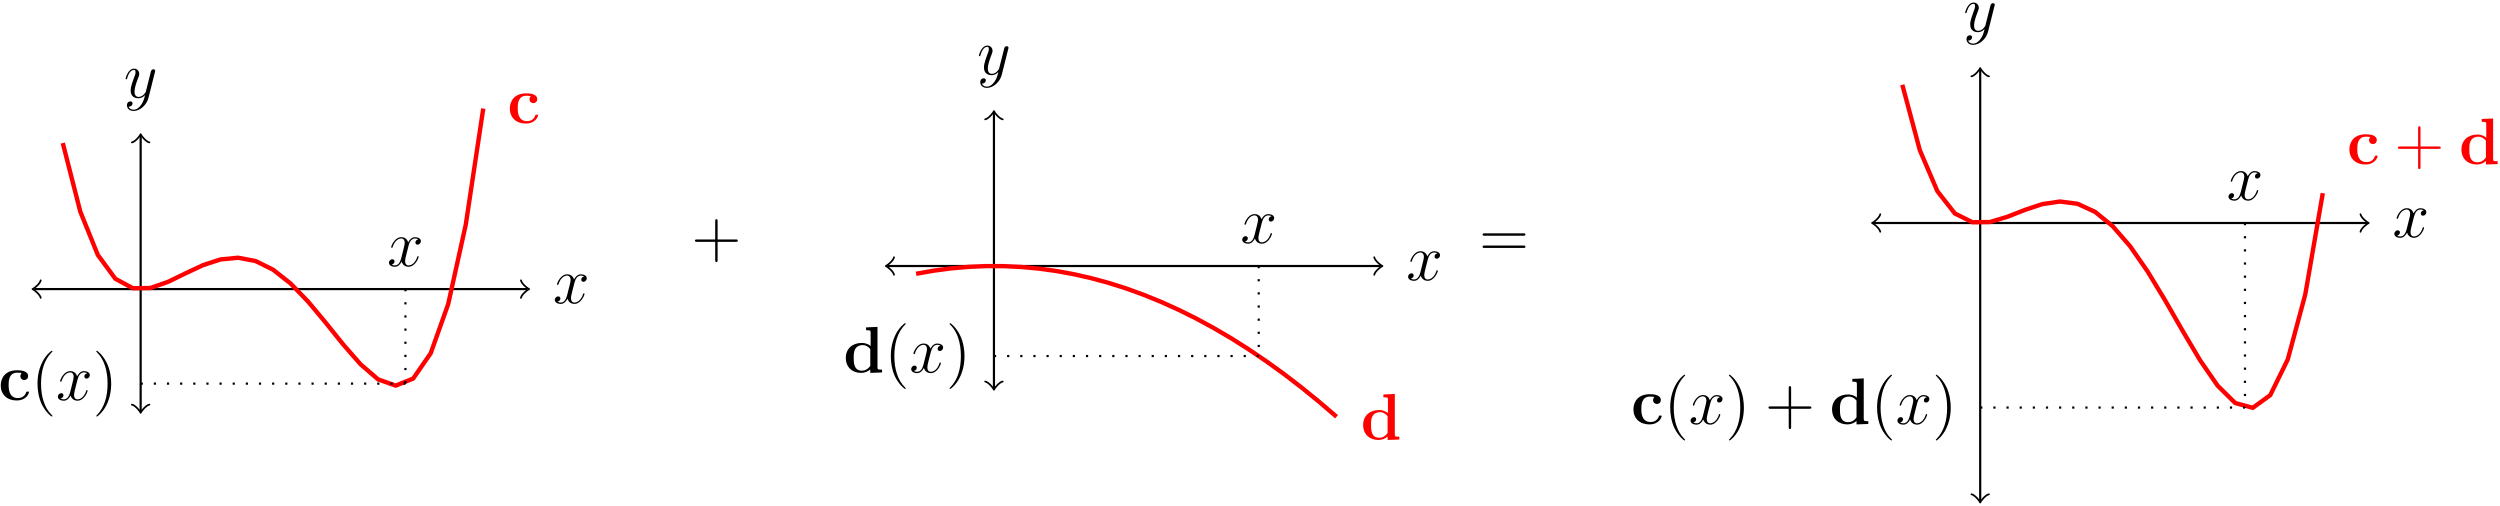
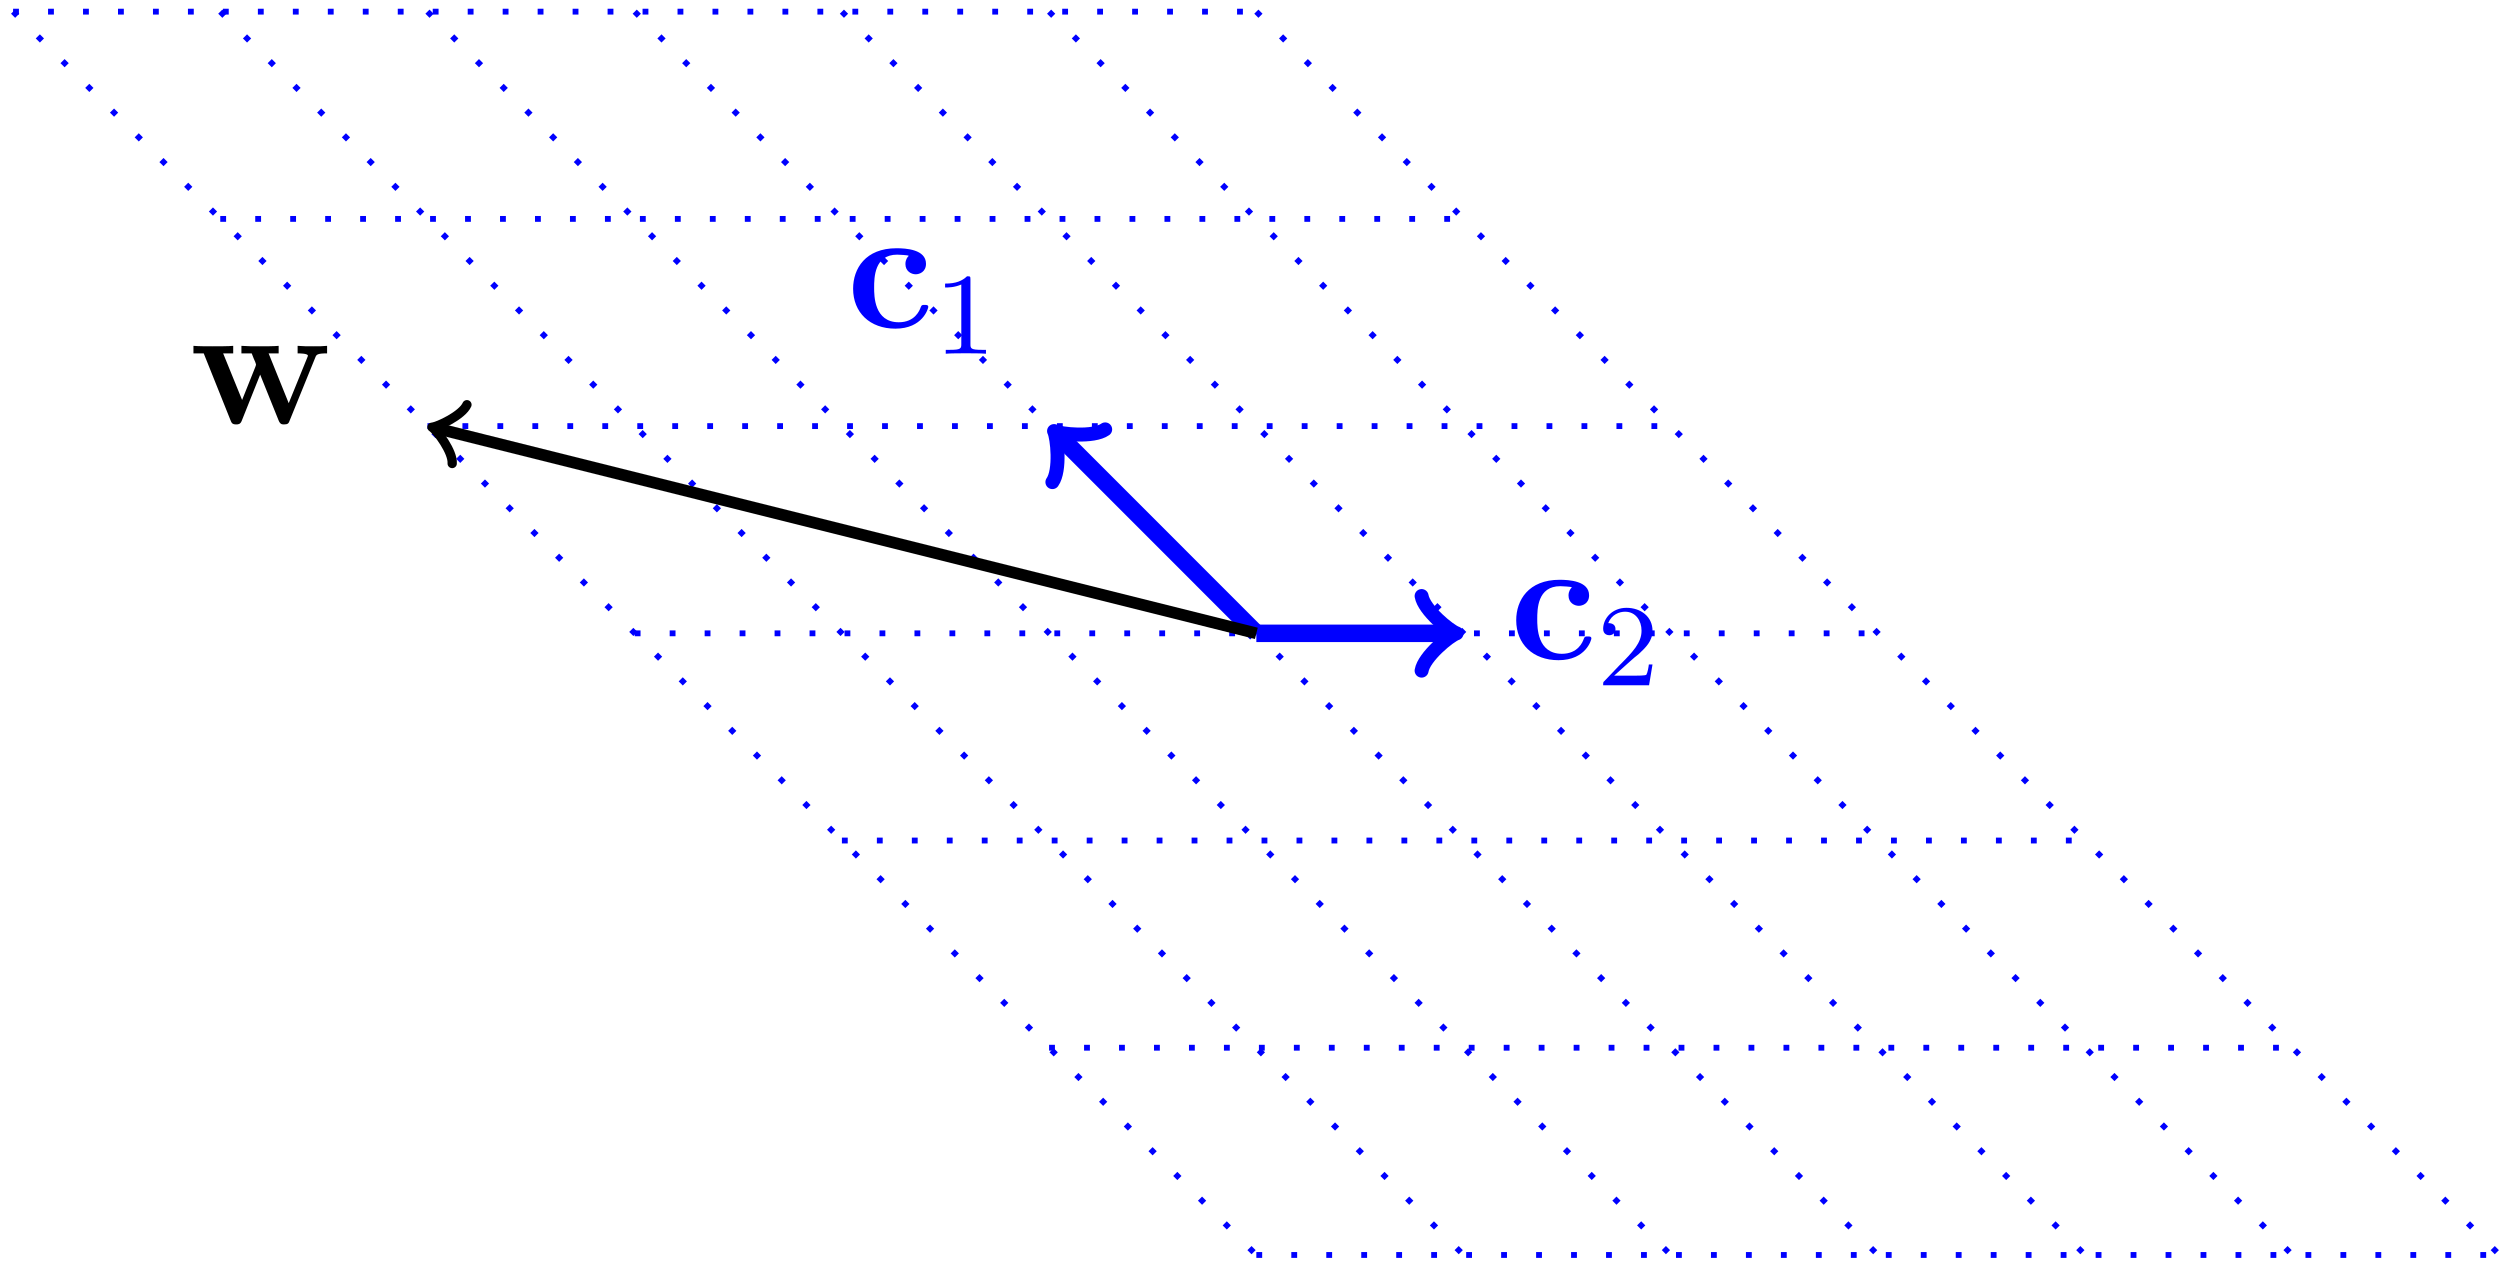
- <svg xmlns="http://www.w3.org/2000/svg" xmlns:xlink="http://www.w3.org/1999/xlink" width="455pt" height="92pt" viewBox="0 0 455 92" version="1.1">
+ <svg xmlns="http://www.w3.org/2000/svg" xmlns:xlink="http://www.w3.org/1999/xlink" width="171pt" height="87pt" viewBox="0 0 171 87" version="1.1">
  <defs>
    <g>
      <symbol overflow="visible" id="glyph0-0">
        <path style="stroke:none;" d="" />
      </symbol>
      <symbol overflow="visible" id="glyph0-1">
-         <path style="stroke:none;" d="M 5.672 -4.875 C 5.281 -4.812 5.141 -4.516 5.141 -4.297 C 5.141 -4 5.359 -3.906 5.531 -3.906 C 5.891 -3.906 6.141 -4.219 6.141 -4.547 C 6.141 -5.047 5.562 -5.266 5.062 -5.266 C 4.344 -5.266 3.938 -4.547 3.828 -4.328 C 3.547 -5.219 2.812 -5.266 2.594 -5.266 C 1.375 -5.266 0.734 -3.703 0.734 -3.438 C 0.734 -3.391 0.781 -3.328 0.859 -3.328 C 0.953 -3.328 0.984 -3.406 1 -3.453 C 1.406 -4.781 2.219 -5.031 2.562 -5.031 C 3.094 -5.031 3.203 -4.531 3.203 -4.25 C 3.203 -3.984 3.125 -3.703 2.984 -3.125 L 2.578 -1.5 C 2.406 -0.781 2.062 -0.125 1.422 -0.125 C 1.359 -0.125 1.062 -0.125 0.812 -0.281 C 1.25 -0.359 1.344 -0.719 1.344 -0.859 C 1.344 -1.094 1.156 -1.25 0.938 -1.25 C 0.641 -1.25 0.328 -0.984 0.328 -0.609 C 0.328 -0.109 0.891 0.125 1.406 0.125 C 1.984 0.125 2.391 -0.328 2.641 -0.828 C 2.828 -0.125 3.438 0.125 3.875 0.125 C 5.094 0.125 5.734 -1.453 5.734 -1.703 C 5.734 -1.766 5.688 -1.812 5.625 -1.812 C 5.516 -1.812 5.5 -1.75 5.469 -1.656 C 5.141 -0.609 4.453 -0.125 3.906 -0.125 C 3.484 -0.125 3.266 -0.438 3.266 -0.922 C 3.266 -1.188 3.312 -1.375 3.5 -2.156 L 3.922 -3.797 C 4.094 -4.5 4.5 -5.031 5.062 -5.031 C 5.078 -5.031 5.422 -5.031 5.672 -4.875 Z M 5.672 -4.875 " />
+         <path style="stroke:none;" d="M 5.594 -1.406 C 5.594 -1.547 5.469 -1.547 5.344 -1.547 C 5.156 -1.547 5.141 -1.531 5.078 -1.391 C 5 -1.156 4.672 -0.359 3.578 -0.359 C 1.891 -0.359 1.891 -2.172 1.891 -2.719 C 1.891 -3.422 1.906 -4.984 3.469 -4.984 C 3.547 -4.984 4.25 -4.953 4.25 -4.906 C 4.25 -4.891 4.25 -4.875 4.219 -4.859 C 4.188 -4.828 4.031 -4.656 4.031 -4.344 C 4.031 -3.844 4.438 -3.641 4.734 -3.641 C 4.984 -3.641 5.438 -3.797 5.438 -4.359 C 5.438 -5.344 4.062 -5.422 3.422 -5.422 C 1.297 -5.422 0.453 -4.031 0.453 -2.656 C 0.453 -1.031 1.594 0.078 3.344 0.078 C 5.219 0.078 5.594 -1.312 5.594 -1.406 Z M 5.594 -1.406 " />
      </symbol>
      <symbol overflow="visible" id="glyph0-2">
-         <path style="stroke:none;" d="M 3.141 1.344 C 2.828 1.797 2.359 2.203 1.766 2.203 C 1.625 2.203 1.047 2.172 0.875 1.625 C 0.906 1.641 0.969 1.641 0.984 1.641 C 1.344 1.641 1.594 1.328 1.594 1.047 C 1.594 0.781 1.359 0.688 1.188 0.688 C 0.984 0.688 0.578 0.828 0.578 1.406 C 0.578 2.016 1.094 2.438 1.766 2.438 C 2.969 2.438 4.172 1.344 4.5 0.016 L 5.672 -4.656 C 5.688 -4.703 5.719 -4.781 5.719 -4.859 C 5.719 -5.031 5.562 -5.156 5.391 -5.156 C 5.281 -5.156 5.031 -5.109 4.938 -4.75 L 4.047 -1.234 C 4 -1.016 4 -0.984 3.891 -0.859 C 3.656 -0.531 3.266 -0.125 2.688 -0.125 C 2.016 -0.125 1.953 -0.781 1.953 -1.094 C 1.953 -1.781 2.281 -2.703 2.609 -3.562 C 2.734 -3.906 2.812 -4.078 2.812 -4.312 C 2.812 -4.812 2.453 -5.266 1.859 -5.266 C 0.766 -5.266 0.328 -3.531 0.328 -3.438 C 0.328 -3.391 0.375 -3.328 0.453 -3.328 C 0.562 -3.328 0.578 -3.375 0.625 -3.547 C 0.906 -4.547 1.359 -5.031 1.828 -5.031 C 1.938 -5.031 2.141 -5.031 2.141 -4.641 C 2.141 -4.328 2.016 -3.984 1.828 -3.531 C 1.25 -1.953 1.25 -1.562 1.25 -1.281 C 1.25 -0.141 2.062 0.125 2.656 0.125 C 3 0.125 3.438 0.016 3.844 -0.438 L 3.859 -0.422 C 3.688 0.281 3.562 0.75 3.141 1.344 Z M 3.141 1.344 " />
+         <path style="stroke:none;" d="M 8.609 -4.5 C 8.688 -4.703 8.719 -4.797 9.422 -4.797 L 9.422 -5.312 C 9.078 -5.281 8.922 -5.281 8.484 -5.281 C 8 -5.281 7.844 -5.281 7.406 -5.312 L 7.406 -4.797 C 7.516 -4.797 8.109 -4.797 8.109 -4.641 C 8.109 -4.625 8.109 -4.609 8.062 -4.5 L 6.797 -1.391 L 5.422 -4.797 L 6.109 -4.797 L 6.109 -5.312 C 5.828 -5.281 5.109 -5.281 4.797 -5.281 C 4.188 -5.281 4.156 -5.281 3.562 -5.312 L 3.562 -4.797 L 4.266 -4.797 C 4.297 -4.703 4.359 -4.547 4.406 -4.438 C 4.453 -4.359 4.562 -4.078 4.562 -4.016 C 4.562 -4 4.531 -3.906 4.516 -3.875 L 3.609 -1.609 L 2.312 -4.797 L 3 -4.797 L 3 -5.312 C 2.719 -5.281 1.906 -5.281 1.594 -5.281 C 1.203 -5.281 0.641 -5.281 0.281 -5.312 L 0.281 -4.797 L 0.984 -4.797 L 2.812 -0.234 C 2.891 -0.031 2.938 0.062 3.203 0.062 C 3.328 0.062 3.484 0.062 3.578 -0.172 L 4.844 -3.344 L 6.109 -0.203 C 6.219 0.062 6.344 0.062 6.484 0.062 C 6.75 0.062 6.797 -0.016 6.875 -0.234 Z M 8.609 -4.5 " />
      </symbol>
      <symbol overflow="visible" id="glyph1-0">
        <path style="stroke:none;" d="" />
      </symbol>
      <symbol overflow="visible" id="glyph1-1">
-         <path style="stroke:none;" d="M 5.594 -1.406 C 5.594 -1.547 5.469 -1.547 5.344 -1.547 C 5.156 -1.547 5.141 -1.531 5.078 -1.391 C 5 -1.156 4.672 -0.359 3.578 -0.359 C 1.891 -0.359 1.891 -2.172 1.891 -2.719 C 1.891 -3.422 1.906 -4.984 3.469 -4.984 C 3.547 -4.984 4.25 -4.953 4.25 -4.906 C 4.25 -4.891 4.25 -4.875 4.219 -4.859 C 4.188 -4.828 4.031 -4.656 4.031 -4.344 C 4.031 -3.844 4.438 -3.641 4.734 -3.641 C 4.984 -3.641 5.438 -3.797 5.438 -4.359 C 5.438 -5.344 4.062 -5.422 3.422 -5.422 C 1.297 -5.422 0.453 -4.031 0.453 -2.656 C 0.453 -1.031 1.594 0.078 3.344 0.078 C 5.219 0.078 5.594 -1.312 5.594 -1.406 Z M 5.594 -1.406 " />
+         <path style="stroke:none;" d="M 2.25 -1.625 C 2.375 -1.75 2.703 -2.016 2.844 -2.125 C 3.328 -2.578 3.797 -3.016 3.797 -3.734 C 3.797 -4.688 3 -5.297 2.016 -5.297 C 1.047 -5.297 0.422 -4.578 0.422 -3.859 C 0.422 -3.469 0.734 -3.422 0.844 -3.422 C 1.016 -3.422 1.266 -3.531 1.266 -3.844 C 1.266 -4.25 0.859 -4.25 0.766 -4.25 C 1 -4.844 1.531 -5.031 1.922 -5.031 C 2.656 -5.031 3.047 -4.406 3.047 -3.734 C 3.047 -2.906 2.469 -2.297 1.516 -1.344 L 0.516 -0.297 C 0.422 -0.219 0.422 -0.203 0.422 0 L 3.562 0 L 3.797 -1.422 L 3.547 -1.422 C 3.531 -1.266 3.469 -0.875 3.375 -0.719 C 3.328 -0.656 2.719 -0.656 2.594 -0.656 L 1.172 -0.656 Z M 2.25 -1.625 " />
      </symbol>
      <symbol overflow="visible" id="glyph1-2">
-         <path style="stroke:none;" d="M 4.141 -8.203 L 4.141 -7.688 C 4.891 -7.688 4.969 -7.688 4.969 -7.219 L 4.969 -4.812 C 4.703 -5.031 4.188 -5.375 3.359 -5.375 C 1.656 -5.375 0.453 -4.328 0.453 -2.656 C 0.453 -0.938 1.641 0.078 3.234 0.078 C 3.891 0.078 4.453 -0.156 4.906 -0.547 L 4.906 0.078 L 7.047 0 L 7.047 -0.516 C 6.297 -0.516 6.219 -0.516 6.219 -0.984 L 6.219 -8.297 Z M 4.906 -1.203 C 4.406 -0.484 3.797 -0.328 3.375 -0.328 C 1.891 -0.328 1.891 -1.844 1.891 -2.625 C 1.891 -3.188 1.891 -3.797 2.156 -4.25 C 2.516 -4.906 3.234 -4.984 3.5 -4.984 C 4 -4.984 4.516 -4.766 4.906 -4.25 Z M 4.906 -1.203 " />
-       </symbol>
-       <symbol overflow="visible" id="glyph2-0">
-         <path style="stroke:none;" d="" />
-       </symbol>
-       <symbol overflow="visible" id="glyph2-1">
-         <path style="stroke:none;" d="M 3.891 2.906 C 3.891 2.875 3.891 2.844 3.688 2.641 C 2.484 1.438 1.812 -0.531 1.812 -2.969 C 1.812 -5.297 2.375 -7.297 3.766 -8.703 C 3.891 -8.812 3.891 -8.828 3.891 -8.875 C 3.891 -8.938 3.828 -8.969 3.781 -8.969 C 3.625 -8.969 2.641 -8.109 2.062 -6.938 C 1.453 -5.719 1.172 -4.453 1.172 -2.969 C 1.172 -1.906 1.344 -0.484 1.953 0.781 C 2.672 2.219 3.641 3 3.781 3 C 3.828 3 3.891 2.969 3.891 2.906 Z M 3.891 2.906 " />
-       </symbol>
-       <symbol overflow="visible" id="glyph2-2">
-         <path style="stroke:none;" d="M 3.375 -2.969 C 3.375 -3.891 3.25 -5.359 2.578 -6.75 C 1.875 -8.188 0.891 -8.969 0.766 -8.969 C 0.719 -8.969 0.656 -8.938 0.656 -8.875 C 0.656 -8.828 0.656 -8.812 0.859 -8.609 C 2.062 -7.406 2.719 -5.422 2.719 -2.984 C 2.719 -0.672 2.156 1.328 0.781 2.734 C 0.656 2.844 0.656 2.875 0.656 2.906 C 0.656 2.969 0.719 3 0.766 3 C 0.922 3 1.906 2.141 2.484 0.969 C 3.094 -0.25 3.375 -1.547 3.375 -2.969 Z M 3.375 -2.969 " />
-       </symbol>
-       <symbol overflow="visible" id="glyph2-3">
-         <path style="stroke:none;" d="M 4.766 -2.766 L 8.062 -2.766 C 8.234 -2.766 8.453 -2.766 8.453 -2.969 C 8.453 -3.203 8.25 -3.203 8.062 -3.203 L 4.766 -3.203 L 4.766 -6.5 C 4.766 -6.672 4.766 -6.891 4.547 -6.891 C 4.328 -6.891 4.328 -6.688 4.328 -6.5 L 4.328 -3.203 L 1.031 -3.203 C 0.859 -3.203 0.641 -3.203 0.641 -2.984 C 0.641 -2.766 0.844 -2.766 1.031 -2.766 L 4.328 -2.766 L 4.328 0.531 C 4.328 0.703 4.328 0.922 4.547 0.922 C 4.766 0.922 4.766 0.719 4.766 0.531 Z M 4.766 -2.766 " />
-       </symbol>
-       <symbol overflow="visible" id="glyph3-0">
-         <path style="stroke:none;" d="" />
-       </symbol>
-       <symbol overflow="visible" id="glyph3-1">
-         <path style="stroke:none;" d="M 8.453 -2.969 C 8.453 -3.203 8.25 -3.203 8.062 -3.203 L 4.766 -3.203 L 4.766 -6.5 C 4.766 -6.672 4.766 -6.891 4.547 -6.891 C 4.328 -6.891 4.328 -6.688 4.328 -6.5 L 4.328 -3.203 L 1.031 -3.203 C 0.859 -3.203 0.641 -3.203 0.641 -2.984 C 0.641 -2.766 0.844 -2.766 1.031 -2.766 L 4.328 -2.766 L 4.328 0.531 C 4.328 0.703 4.328 0.922 4.547 0.922 C 4.766 0.922 4.766 0.719 4.766 0.531 L 4.766 -2.766 L 8.062 -2.766 C 8.234 -2.766 8.453 -2.766 8.453 -2.969 Z M 8.453 -2.969 " />
-       </symbol>
-       <symbol overflow="visible" id="glyph3-2">
-         <path style="stroke:none;" d="M 8.453 -4.094 C 8.453 -4.312 8.25 -4.312 8.062 -4.312 L 1.031 -4.312 C 0.859 -4.312 0.641 -4.312 0.641 -4.094 C 0.641 -3.875 0.844 -3.875 1.031 -3.875 L 8.062 -3.875 C 8.234 -3.875 8.453 -3.875 8.453 -4.094 Z M 8.453 -1.859 C 8.453 -2.094 8.25 -2.094 8.062 -2.094 L 1.031 -2.094 C 0.859 -2.094 0.641 -2.094 0.641 -1.875 C 0.641 -1.656 0.844 -1.656 1.031 -1.656 L 8.062 -1.656 C 8.234 -1.656 8.453 -1.656 8.453 -1.859 Z M 8.453 -1.859 " />
+         <path style="stroke:none;" d="M 2.5 -5.078 C 2.5 -5.297 2.484 -5.297 2.266 -5.297 C 1.938 -4.984 1.516 -4.797 0.766 -4.797 L 0.766 -4.531 C 0.984 -4.531 1.406 -4.531 1.875 -4.734 L 1.875 -0.656 C 1.875 -0.359 1.844 -0.266 1.094 -0.266 L 0.812 -0.266 L 0.812 0 C 1.141 -0.031 1.828 -0.031 2.188 -0.031 C 2.547 -0.031 3.234 -0.031 3.562 0 L 3.562 -0.266 L 3.281 -0.266 C 2.531 -0.266 2.5 -0.359 2.5 -0.656 Z M 2.5 -5.078 " />
      </symbol>
    </g>
  </defs>
  <g id="surface1">
-     <path style="fill:none;stroke-width:0.399;stroke-linecap:butt;stroke-linejoin:miter;stroke:rgb(0%,0%,0%);stroke-opacity:1;stroke-miterlimit:10;" d="M -19.383 0.002 L 70.41 0.002 " transform="matrix(1,0,0,-1,25.598,52.615)" />
-     <path style="fill:none;stroke-width:0.319;stroke-linecap:round;stroke-linejoin:round;stroke:rgb(0%,0%,0%);stroke-opacity:1;stroke-miterlimit:10;" d="M -1.197 1.596 C -1.095 0.994 -0.001 0.1 0.3 -0.002 C -0.001 -0.099 -1.095 -0.998 -1.197 -1.595 " transform="matrix(-1,0,0,1,6.21362,52.615)" />
-     <path style="fill:none;stroke-width:0.319;stroke-linecap:round;stroke-linejoin:round;stroke:rgb(0%,0%,0%);stroke-opacity:1;stroke-miterlimit:10;" d="M -1.194 1.595 C -1.097 0.998 0.001 0.099 0.298 0.002 C 0.001 -0.1 -1.097 -0.994 -1.194 -1.596 " transform="matrix(1,0,0,-1,96.00674,52.615)" />
+     <path style="fill:none;stroke-width:0.399;stroke-linecap:butt;stroke-linejoin:miter;stroke:rgb(0%,0%,100%);stroke-opacity:1;stroke-dasharray:0.399,1.993;stroke-miterlimit:10;" d="M -85.038 42.522 L 0.001 -42.521 " transform="matrix(1,0,0,-1,85.933,43.319)" />
+     <path style="fill:none;stroke-width:0.399;stroke-linecap:butt;stroke-linejoin:miter;stroke:rgb(0%,0%,100%);stroke-opacity:1;stroke-dasharray:0.399,1.993;stroke-miterlimit:10;" d="M -70.867 42.522 L 14.172 -42.521 " transform="matrix(1,0,0,-1,85.933,43.319)" />
+     <path style="fill:none;stroke-width:0.399;stroke-linecap:butt;stroke-linejoin:miter;stroke:rgb(0%,0%,100%);stroke-opacity:1;stroke-dasharray:0.399,1.993;stroke-miterlimit:10;" d="M -56.695 42.522 L 28.348 -42.521 " transform="matrix(1,0,0,-1,85.933,43.319)" />
+     <path style="fill:none;stroke-width:0.399;stroke-linecap:butt;stroke-linejoin:miter;stroke:rgb(0%,0%,100%);stroke-opacity:1;stroke-dasharray:0.399,1.993;stroke-miterlimit:10;" d="M -42.519 42.522 L 42.52 -42.521 " transform="matrix(1,0,0,-1,85.933,43.319)" />
+     <path style="fill:none;stroke-width:0.399;stroke-linecap:butt;stroke-linejoin:miter;stroke:rgb(0%,0%,100%);stroke-opacity:1;stroke-dasharray:0.399,1.993;stroke-miterlimit:10;" d="M -28.347 42.522 L 56.692 -42.521 " transform="matrix(1,0,0,-1,85.933,43.319)" />
+     <path style="fill:none;stroke-width:0.399;stroke-linecap:butt;stroke-linejoin:miter;stroke:rgb(0%,0%,100%);stroke-opacity:1;stroke-dasharray:0.399,1.993;stroke-miterlimit:10;" d="M -14.175 42.522 L 70.868 -42.521 " transform="matrix(1,0,0,-1,85.933,43.319)" />
+     <path style="fill:none;stroke-width:0.399;stroke-linecap:butt;stroke-linejoin:miter;stroke:rgb(0%,0%,100%);stroke-opacity:1;stroke-dasharray:0.399,1.993;stroke-miterlimit:10;" d="M 0.001 42.522 L 85.04 -42.521 " transform="matrix(1,0,0,-1,85.933,43.319)" />
+     <path style="fill:none;stroke-width:0.399;stroke-linecap:butt;stroke-linejoin:miter;stroke:rgb(0%,0%,100%);stroke-opacity:1;stroke-dasharray:0.399,1.993;stroke-miterlimit:10;" d="M -85.038 42.522 L 0.001 42.522 " transform="matrix(1,0,0,-1,85.933,43.319)" />
+     <path style="fill:none;stroke-width:0.399;stroke-linecap:butt;stroke-linejoin:miter;stroke:rgb(0%,0%,100%);stroke-opacity:1;stroke-dasharray:0.399,1.993;stroke-miterlimit:10;" d="M -70.867 28.346 L 14.172 28.346 " transform="matrix(1,0,0,-1,85.933,43.319)" />
+     <path style="fill:none;stroke-width:0.399;stroke-linecap:butt;stroke-linejoin:miter;stroke:rgb(0%,0%,100%);stroke-opacity:1;stroke-dasharray:0.399,1.993;stroke-miterlimit:10;" d="M -56.695 14.174 L 28.348 14.174 " transform="matrix(1,0,0,-1,85.933,43.319)" />
+     <path style="fill:none;stroke-width:0.399;stroke-linecap:butt;stroke-linejoin:miter;stroke:rgb(0%,0%,100%);stroke-opacity:1;stroke-dasharray:0.399,1.993;stroke-miterlimit:10;" d="M -42.519 -0.001 L 42.52 -0.001 " transform="matrix(1,0,0,-1,85.933,43.319)" />
+     <path style="fill:none;stroke-width:0.399;stroke-linecap:butt;stroke-linejoin:miter;stroke:rgb(0%,0%,100%);stroke-opacity:1;stroke-dasharray:0.399,1.993;stroke-miterlimit:10;" d="M -28.347 -14.173 L 56.692 -14.173 " transform="matrix(1,0,0,-1,85.933,43.319)" />
+     <path style="fill:none;stroke-width:0.399;stroke-linecap:butt;stroke-linejoin:miter;stroke:rgb(0%,0%,100%);stroke-opacity:1;stroke-dasharray:0.399,1.993;stroke-miterlimit:10;" d="M -14.175 -28.345 L 70.868 -28.345 " transform="matrix(1,0,0,-1,85.933,43.319)" />
+     <path style="fill:none;stroke-width:0.399;stroke-linecap:butt;stroke-linejoin:miter;stroke:rgb(0%,0%,100%);stroke-opacity:1;stroke-dasharray:0.399,1.993;stroke-miterlimit:10;" d="M 0.001 -42.521 L 85.04 -42.521 " transform="matrix(1,0,0,-1,85.933,43.319)" />
+     <path style="fill:none;stroke-width:1.196;stroke-linecap:butt;stroke-linejoin:miter;stroke:rgb(0%,0%,100%);stroke-opacity:1;stroke-miterlimit:10;" d="M 0.001 -0.001 L 13.215 -0.001 " transform="matrix(1,0,0,-1,85.933,43.319)" />
+     <path style="fill:none;stroke-width:0.956;stroke-linecap:round;stroke-linejoin:round;stroke:rgb(0%,0%,100%);stroke-opacity:1;stroke-miterlimit:10;" d="M -1.912 2.549 C -1.752 1.592 -0.002 0.159 0.479 -0.001 C -0.002 -0.158 -1.752 -1.595 -1.912 -2.552 " transform="matrix(1,0,0,-1,99.14998,43.319)" />
+     <g style="fill:rgb(0%,0%,100%);fill-opacity:1;">
+       <use xlink:href="#glyph0-1" x="103.256" y="45.079" />
+     </g>
+     <g style="fill:rgb(0%,0%,100%);fill-opacity:1;">
+       <use xlink:href="#glyph1-1" x="109.234" y="46.872" />
+     </g>
+     <path style="fill:none;stroke-width:1.196;stroke-linecap:butt;stroke-linejoin:miter;stroke:rgb(0%,0%,100%);stroke-opacity:1;stroke-miterlimit:10;" d="M 0.001 -0.001 L -13.495 13.499 " transform="matrix(1,0,0,-1,85.933,43.319)" />
+     <path style="fill:none;stroke-width:0.956;stroke-linecap:round;stroke-linejoin:round;stroke:rgb(0%,0%,100%);stroke-opacity:1;stroke-miterlimit:10;" d="M -1.911 2.55 C -1.751 1.594 0 0.158 0.478 0.001 C -0 -0.157 -1.754 -1.596 -1.914 -2.552 " transform="matrix(-0.70712,-0.7071,-0.7071,0.70712,72.43591,29.8219)" />
+     <g style="fill:rgb(0%,0%,100%);fill-opacity:1;">
+       <use xlink:href="#glyph0-1" x="57.9" y="22.402" />
+     </g>
+     <g style="fill:rgb(0%,0%,100%);fill-opacity:1;">
+       <use xlink:href="#glyph1-2" x="63.878" y="24.195" />
+     </g>
+     <path style="fill:none;stroke-width:0.797;stroke-linecap:butt;stroke-linejoin:miter;stroke:rgb(0%,0%,0%);stroke-opacity:1;stroke-miterlimit:10;" d="M 0.001 -0.001 L -56.007 14.003 " transform="matrix(1,0,0,-1,85.933,43.319)" />
+     <path style="fill:none;stroke-width:0.638;stroke-linecap:round;stroke-linejoin:round;stroke:rgb(0%,0%,0%);stroke-opacity:1;stroke-miterlimit:10;" d="M -1.553 2.071 C -1.423 1.294 0 0.128 0.39 0 C 0 -0.13 -1.424 -1.295 -1.556 -2.073 " transform="matrix(-0.97014,-0.24251,-0.24251,0.97014,29.92563,29.31715)" />
    <g style="fill:rgb(0%,0%,0%);fill-opacity:1;">
-       <use xlink:href="#glyph0-1" x="100.649" y="55.189" />
-     </g>
-     <path style="fill:none;stroke-width:0.399;stroke-linecap:butt;stroke-linejoin:miter;stroke:rgb(0%,0%,0%);stroke-opacity:1;stroke-miterlimit:10;" d="M -0 -22.221 L -0 27.888 " transform="matrix(1,0,0,-1,25.598,52.615)" />
-     <path style="fill:none;stroke-width:0.319;stroke-linecap:round;stroke-linejoin:round;stroke:rgb(0%,0%,0%);stroke-opacity:1;stroke-miterlimit:10;" d="M -1.194 1.593 C -1.096 0.996 0.002 0.101 0.299 -0 C 0.002 -0.098 -1.096 -0.996 -1.194 -1.594 " transform="matrix(0,1,1,0,25.598,74.83424)" />
-     <path style="fill:none;stroke-width:0.319;stroke-linecap:round;stroke-linejoin:round;stroke:rgb(0%,0%,0%);stroke-opacity:1;stroke-miterlimit:10;" d="M -1.195 1.594 C -1.098 0.996 -0 0.098 0.301 0 C -0 -0.101 -1.098 -0.996 -1.195 -1.593 " transform="matrix(0,-1,-1,0,25.598,24.72648)" />
-     <g style="fill:rgb(0%,0%,0%);fill-opacity:1;">
-       <use xlink:href="#glyph0-2" x="22.53" y="17.76" />
-     </g>
-     <path style="fill:none;stroke-width:0.797;stroke-linecap:butt;stroke-linejoin:miter;stroke:rgb(100%,0%,0%);stroke-opacity:1;stroke-miterlimit:10;" d="M -14.172 26.576 L -10.985 14.099 L -7.797 6.22 L -4.606 1.881 L -1.418 0.154 L 1.769 0.201 L 4.957 1.306 L 8.148 2.857 L 11.336 4.353 L 14.523 5.396 L 17.715 5.709 L 20.902 5.111 L 24.09 3.537 L 27.281 1.025 L 30.468 -2.268 L 33.656 -6.084 L 36.843 -10.053 L 40.035 -13.697 L 43.222 -16.436 L 46.41 -17.565 L 49.601 -16.283 L 52.789 -11.678 L 55.976 -2.721 L 59.168 11.709 L 62.355 32.861 " transform="matrix(1,0,0,-1,25.598,52.615)" />
-     <g style="fill:rgb(100%,0%,0%);fill-opacity:1;">
-       <use xlink:href="#glyph1-1" x="92.336" y="22.411" />
-     </g>
-     <path style="fill:none;stroke-width:0.399;stroke-linecap:butt;stroke-linejoin:miter;stroke:rgb(0%,0%,0%);stroke-opacity:1;stroke-dasharray:0.399,1.993;stroke-miterlimit:10;" d="M 48.191 0.002 L 48.191 -17.205 " transform="matrix(1,0,0,-1,25.598,52.615)" />
-     <g style="fill:rgb(0%,0%,0%);fill-opacity:1;">
-       <use xlink:href="#glyph0-1" x="70.461" y="48.431" />
-     </g>
-     <path style="fill:none;stroke-width:0.399;stroke-linecap:butt;stroke-linejoin:miter;stroke:rgb(0%,0%,0%);stroke-opacity:1;stroke-dasharray:0.399,1.993;stroke-miterlimit:10;" d="M -0 -17.205 L 48.191 -17.205 " transform="matrix(1,0,0,-1,25.598,52.615)" />
-     <g style="fill:rgb(0%,0%,0%);fill-opacity:1;">
-       <use xlink:href="#glyph1-1" x="-0.321" y="72.808" />
-     </g>
-     <g style="fill:rgb(0%,0%,0%);fill-opacity:1;">
-       <use xlink:href="#glyph2-1" x="5.656" y="72.808" />
-     </g>
-     <g style="fill:rgb(0%,0%,0%);fill-opacity:1;">
-       <use xlink:href="#glyph0-1" x="10.209" y="72.808" />
-     </g>
-     <g style="fill:rgb(0%,0%,0%);fill-opacity:1;">
-       <use xlink:href="#glyph2-2" x="16.861" y="72.808" />
-     </g>
-     <g style="fill:rgb(0%,0%,0%);fill-opacity:1;">
-       <use xlink:href="#glyph3-1" x="125.838" y="46.781" />
-     </g>
-     <path style="fill:none;stroke-width:0.399;stroke-linecap:butt;stroke-linejoin:miter;stroke:rgb(0%,0%,0%);stroke-opacity:1;stroke-miterlimit:10;" d="M -19.386 0.001 L 70.411 0.001 " transform="matrix(1,0,0,-1,180.898,48.415)" />
-     <path style="fill:none;stroke-width:0.319;stroke-linecap:round;stroke-linejoin:round;stroke:rgb(0%,0%,0%);stroke-opacity:1;stroke-miterlimit:10;" d="M -1.197 1.593 C -1.096 0.995 0.002 0.101 0.299 -0.001 C 0.002 -0.099 -1.096 -0.997 -1.197 -1.595 " transform="matrix(-1,0,0,1,161.5136,48.415)" />
-     <path style="fill:none;stroke-width:0.319;stroke-linecap:round;stroke-linejoin:round;stroke:rgb(0%,0%,0%);stroke-opacity:1;stroke-miterlimit:10;" d="M -1.197 1.595 C -1.096 0.997 0.002 0.099 0.299 0.001 C 0.002 -0.101 -1.096 -0.995 -1.197 -1.593 " transform="matrix(1,0,0,-1,251.3067,48.415)" />
-     <g style="fill:rgb(0%,0%,0%);fill-opacity:1;">
-       <use xlink:href="#glyph0-1" x="255.949" y="50.989" />
-     </g>
-     <path style="fill:none;stroke-width:0.399;stroke-linecap:butt;stroke-linejoin:miter;stroke:rgb(0%,0%,0%);stroke-opacity:1;stroke-miterlimit:10;" d="M 0 -22.218 L 0 27.888 " transform="matrix(1,0,0,-1,180.898,48.415)" />
-     <path style="fill:none;stroke-width:0.319;stroke-linecap:round;stroke-linejoin:round;stroke:rgb(0%,0%,0%);stroke-opacity:1;stroke-miterlimit:10;" d="M -1.197 1.594 C -1.095 0.997 -0.001 0.098 0.299 0 C -0.001 -0.101 -1.095 -0.996 -1.197 -1.593 " transform="matrix(0,1,1,0,180.898,70.63424)" />
-     <path style="fill:none;stroke-width:0.319;stroke-linecap:round;stroke-linejoin:round;stroke:rgb(0%,0%,0%);stroke-opacity:1;stroke-miterlimit:10;" d="M -1.196 1.593 C -1.095 0.996 -0.001 0.101 0.3 -0 C -0.001 -0.098 -1.095 -0.997 -1.196 -1.594 " transform="matrix(0,-1,-1,0,180.898,20.52648)" />
-     <g style="fill:rgb(0%,0%,0%);fill-opacity:1;">
-       <use xlink:href="#glyph0-2" x="177.83" y="13.56" />
-     </g>
-     <path style="fill:none;stroke-width:0.797;stroke-linecap:butt;stroke-linejoin:miter;stroke:rgb(100%,0%,0%);stroke-opacity:1;stroke-miterlimit:10;" d="M -14.171 -1.417 L -10.984 -0.851 L -7.796 -0.429 L -4.609 -0.151 L -1.418 -0.015 L 1.77 -0.022 L 4.957 -0.175 L 8.149 -0.468 L 11.336 -0.905 L 14.524 -1.487 L 17.711 -2.214 L 20.903 -3.081 L 24.09 -4.093 L 27.278 -5.249 L 30.469 -6.55 L 33.657 -7.991 L 36.844 -9.577 L 40.036 -11.308 L 43.223 -13.179 L 46.411 -15.198 L 49.598 -17.358 L 52.789 -19.659 L 55.977 -22.108 L 59.164 -24.698 L 62.356 -27.433 " transform="matrix(1,0,0,-1,180.898,48.415)" />
-     <g style="fill:rgb(100%,0%,0%);fill-opacity:1;">
-       <use xlink:href="#glyph1-2" x="247.636" y="79.997" />
-     </g>
-     <path style="fill:none;stroke-width:0.399;stroke-linecap:butt;stroke-linejoin:miter;stroke:rgb(0%,0%,0%);stroke-opacity:1;stroke-dasharray:0.399,1.993;stroke-miterlimit:10;" d="M 48.188 0.001 L 48.188 -16.386 " transform="matrix(1,0,0,-1,180.898,48.415)" />
-     <g style="fill:rgb(0%,0%,0%);fill-opacity:1;">
-       <use xlink:href="#glyph0-1" x="225.761" y="44.231" />
-     </g>
-     <path style="fill:none;stroke-width:0.399;stroke-linecap:butt;stroke-linejoin:miter;stroke:rgb(0%,0%,0%);stroke-opacity:1;stroke-dasharray:0.399,1.993;stroke-miterlimit:10;" d="M 0 -16.386 L 48.188 -16.386 " transform="matrix(1,0,0,-1,180.898,48.415)" />
-     <g style="fill:rgb(0%,0%,0%);fill-opacity:1;">
-       <use xlink:href="#glyph1-2" x="153.485" y="67.788" />
-     </g>
-     <g style="fill:rgb(0%,0%,0%);fill-opacity:1;">
-       <use xlink:href="#glyph2-1" x="160.957" y="67.788" />
-     </g>
-     <g style="fill:rgb(0%,0%,0%);fill-opacity:1;">
-       <use xlink:href="#glyph0-1" x="165.51" y="67.788" />
-     </g>
-     <g style="fill:rgb(0%,0%,0%);fill-opacity:1;">
-       <use xlink:href="#glyph2-2" x="172.162" y="67.788" />
-     </g>
-     <g style="fill:rgb(0%,0%,0%);fill-opacity:1;">
-       <use xlink:href="#glyph3-2" x="269.183" y="46.781" />
-     </g>
-     <path style="fill:none;stroke-width:0.399;stroke-linecap:butt;stroke-linejoin:miter;stroke:rgb(0%,0%,0%);stroke-opacity:1;stroke-miterlimit:10;" d="M -19.384 0.001 L 70.409 0.001 " transform="matrix(1,0,0,-1,360.396,40.587)" />
-     <path style="fill:none;stroke-width:0.319;stroke-linecap:round;stroke-linejoin:round;stroke:rgb(0%,0%,0%);stroke-opacity:1;stroke-miterlimit:10;" d="M -1.195 1.593 C -1.098 0.995 -0 0.101 0.301 -0.001 C -0 -0.099 -1.098 -0.997 -1.195 -1.595 " transform="matrix(-1,0,0,1,341.0116,40.587)" />
-     <path style="fill:none;stroke-width:0.319;stroke-linecap:round;stroke-linejoin:round;stroke:rgb(0%,0%,0%);stroke-opacity:1;stroke-miterlimit:10;" d="M -1.195 1.595 C -1.098 0.997 -0 0.099 0.301 0.001 C -0 -0.101 -1.098 -0.995 -1.195 -1.593 " transform="matrix(1,0,0,-1,430.8047,40.587)" />
-     <g style="fill:rgb(0%,0%,0%);fill-opacity:1;">
-       <use xlink:href="#glyph0-1" x="435.447" y="43.161" />
-     </g>
-     <path style="fill:none;stroke-width:0.399;stroke-linecap:butt;stroke-linejoin:miter;stroke:rgb(0%,0%,0%);stroke-opacity:1;stroke-miterlimit:10;" d="M -0.001 -50.565 L -0.001 27.888 " transform="matrix(1,0,0,-1,360.396,40.587)" />
-     <path style="fill:none;stroke-width:0.319;stroke-linecap:round;stroke-linejoin:round;stroke:rgb(0%,0%,0%);stroke-opacity:1;stroke-miterlimit:10;" d="M -1.196 1.592 C -1.094 0.995 -0.001 0.1 0.3 -0.001 C -0.001 -0.099 -1.094 -0.998 -1.196 -1.595 " transform="matrix(0,1,1,0,360.396,91.15304)" />
-     <path style="fill:none;stroke-width:0.319;stroke-linecap:round;stroke-linejoin:round;stroke:rgb(0%,0%,0%);stroke-opacity:1;stroke-miterlimit:10;" d="M -1.196 1.595 C -1.094 0.998 -0.001 0.099 0.3 0.001 C -0.001 -0.1 -1.094 -0.995 -1.196 -1.592 " transform="matrix(0,-1,-1,0,360.396,12.69848)" />
-     <g style="fill:rgb(0%,0%,0%);fill-opacity:1;">
-       <use xlink:href="#glyph0-2" x="357.328" y="5.732" />
-     </g>
-     <path style="fill:none;stroke-width:0.797;stroke-linecap:butt;stroke-linejoin:miter;stroke:rgb(100%,0%,0%);stroke-opacity:1;stroke-miterlimit:10;" d="M -14.173 25.157 L -10.986 13.247 L -7.794 5.79 L -4.607 1.732 L -1.419 0.138 L 1.768 0.177 L 4.959 1.134 L 8.147 2.388 L 11.334 3.446 L 14.526 3.911 L 17.713 3.497 L 20.901 2.028 L 24.092 -0.558 L 27.28 -4.226 L 30.467 -8.815 L 33.655 -14.073 L 36.846 -19.632 L 40.034 -25.007 L 43.221 -29.616 L 46.413 -32.761 L 49.6 -33.64 L 52.788 -31.335 L 55.979 -24.827 L 59.166 -12.987 L 62.354 5.431 " transform="matrix(1,0,0,-1,360.396,40.587)" />
-     <g style="fill:rgb(100%,0%,0%);fill-opacity:1;">
-       <use xlink:href="#glyph1-1" x="427.134" y="29.861" />
-     </g>
-     <g style="fill:rgb(100%,0%,0%);fill-opacity:1;">
-       <use xlink:href="#glyph2-3" x="435.768" y="29.861" />
-     </g>
-     <g style="fill:rgb(100%,0%,0%);fill-opacity:1;">
-       <use xlink:href="#glyph1-2" x="447.53" y="29.861" />
-     </g>
-     <path style="fill:none;stroke-width:0.399;stroke-linecap:butt;stroke-linejoin:miter;stroke:rgb(0%,0%,0%);stroke-opacity:1;stroke-dasharray:0.399,1.993;stroke-miterlimit:10;" d="M 48.19 0.001 L 48.19 -33.589 " transform="matrix(1,0,0,-1,360.396,40.587)" />
-     <g style="fill:rgb(0%,0%,0%);fill-opacity:1;">
-       <use xlink:href="#glyph0-1" x="405.259" y="36.403" />
-     </g>
-     <path style="fill:none;stroke-width:0.399;stroke-linecap:butt;stroke-linejoin:miter;stroke:rgb(0%,0%,0%);stroke-opacity:1;stroke-dasharray:0.399,1.993;stroke-miterlimit:10;" d="M -0.001 -33.589 L 48.19 -33.589 " transform="matrix(1,0,0,-1,360.396,40.587)" />
-     <g style="fill:rgb(0%,0%,0%);fill-opacity:1;">
-       <use xlink:href="#glyph1-1" x="296.83" y="77.164" />
-     </g>
-     <g style="fill:rgb(0%,0%,0%);fill-opacity:1;">
-       <use xlink:href="#glyph2-1" x="302.808" y="77.164" />
-     </g>
-     <g style="fill:rgb(0%,0%,0%);fill-opacity:1;">
-       <use xlink:href="#glyph0-1" x="307.36" y="77.164" />
-     </g>
-     <g style="fill:rgb(0%,0%,0%);fill-opacity:1;">
-       <use xlink:href="#glyph2-2" x="314.012" y="77.164" />
-     </g>
-     <g style="fill:rgb(0%,0%,0%);fill-opacity:1;">
-       <use xlink:href="#glyph2-3" x="321.219" y="77.164" />
-     </g>
-     <g style="fill:rgb(0%,0%,0%);fill-opacity:1;">
-       <use xlink:href="#glyph1-2" x="332.982" y="77.164" />
-     </g>
-     <g style="fill:rgb(0%,0%,0%);fill-opacity:1;">
-       <use xlink:href="#glyph2-1" x="340.454" y="77.164" />
-     </g>
-     <g style="fill:rgb(0%,0%,0%);fill-opacity:1;">
-       <use xlink:href="#glyph0-1" x="345.007" y="77.164" />
-     </g>
-     <g style="fill:rgb(0%,0%,0%);fill-opacity:1;">
-       <use xlink:href="#glyph2-2" x="351.659" y="77.164" />
+       <use xlink:href="#glyph0-2" x="12.951" y="28.968" />
    </g>
  </g>
</svg>
